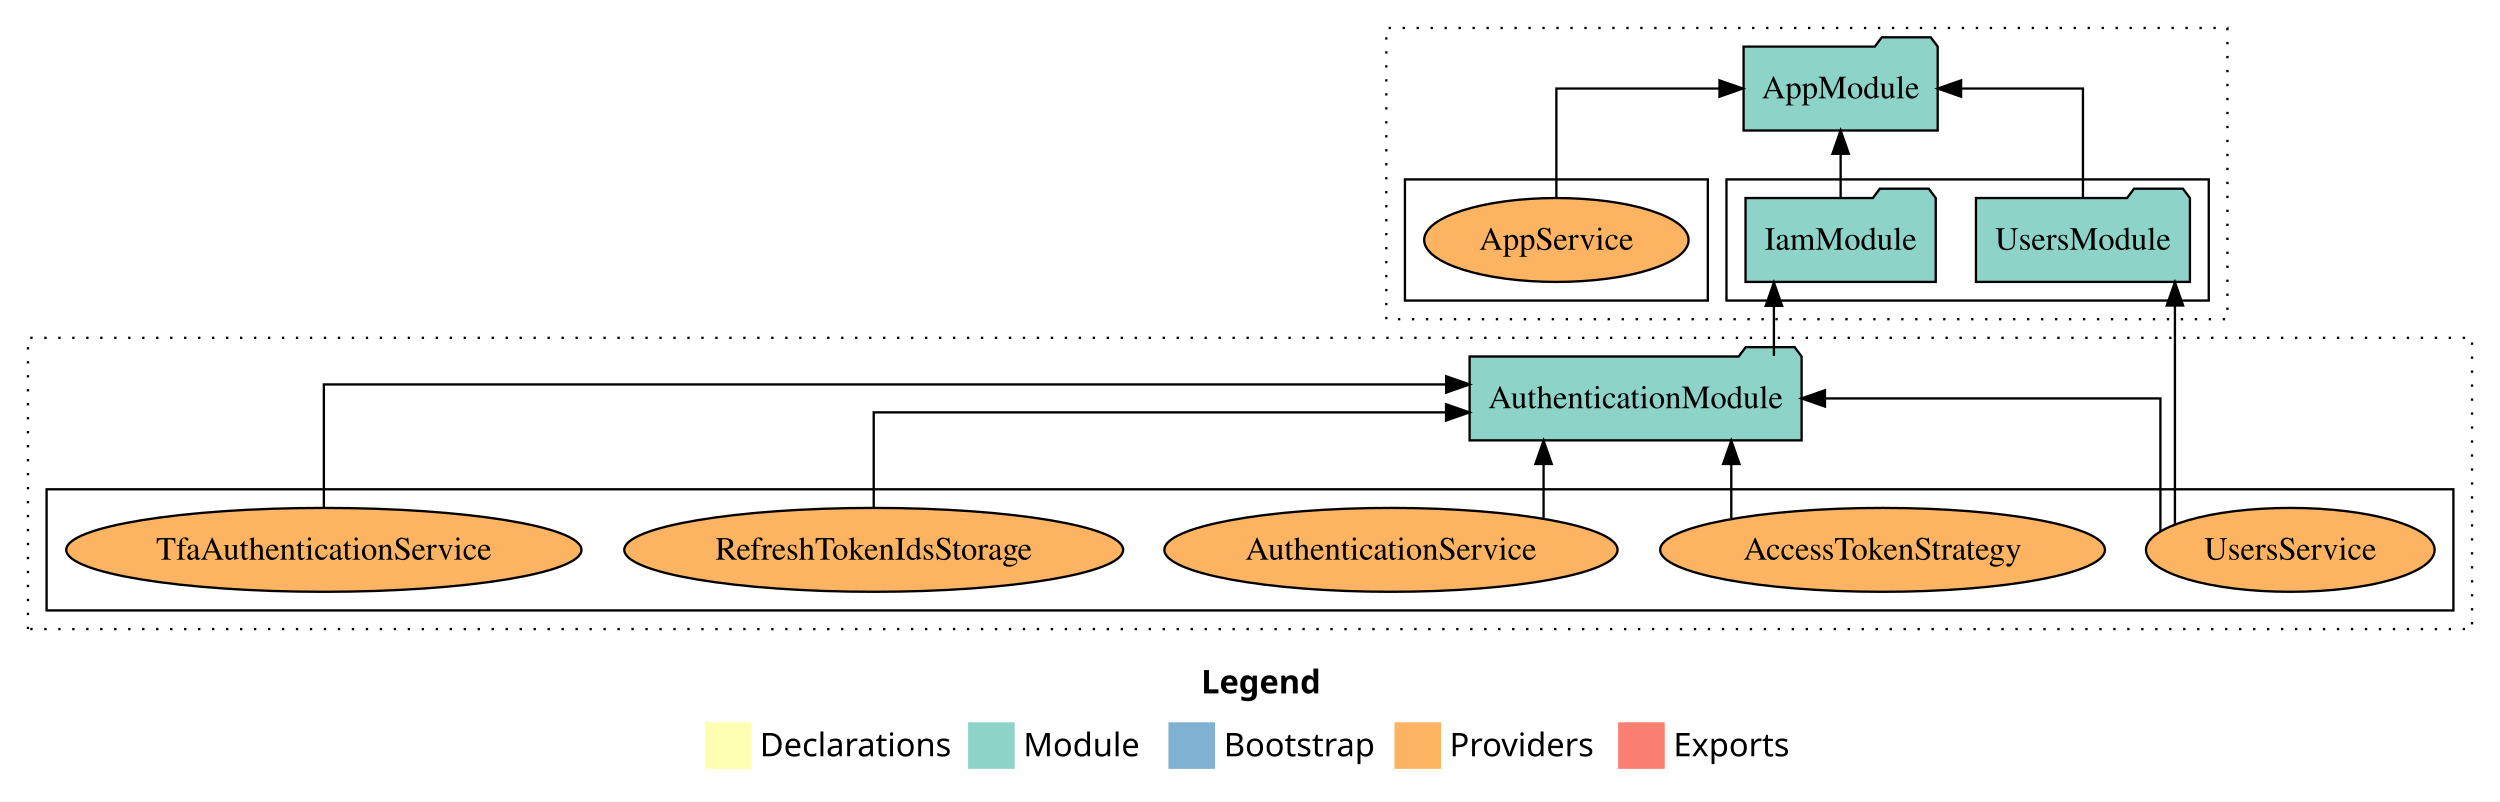
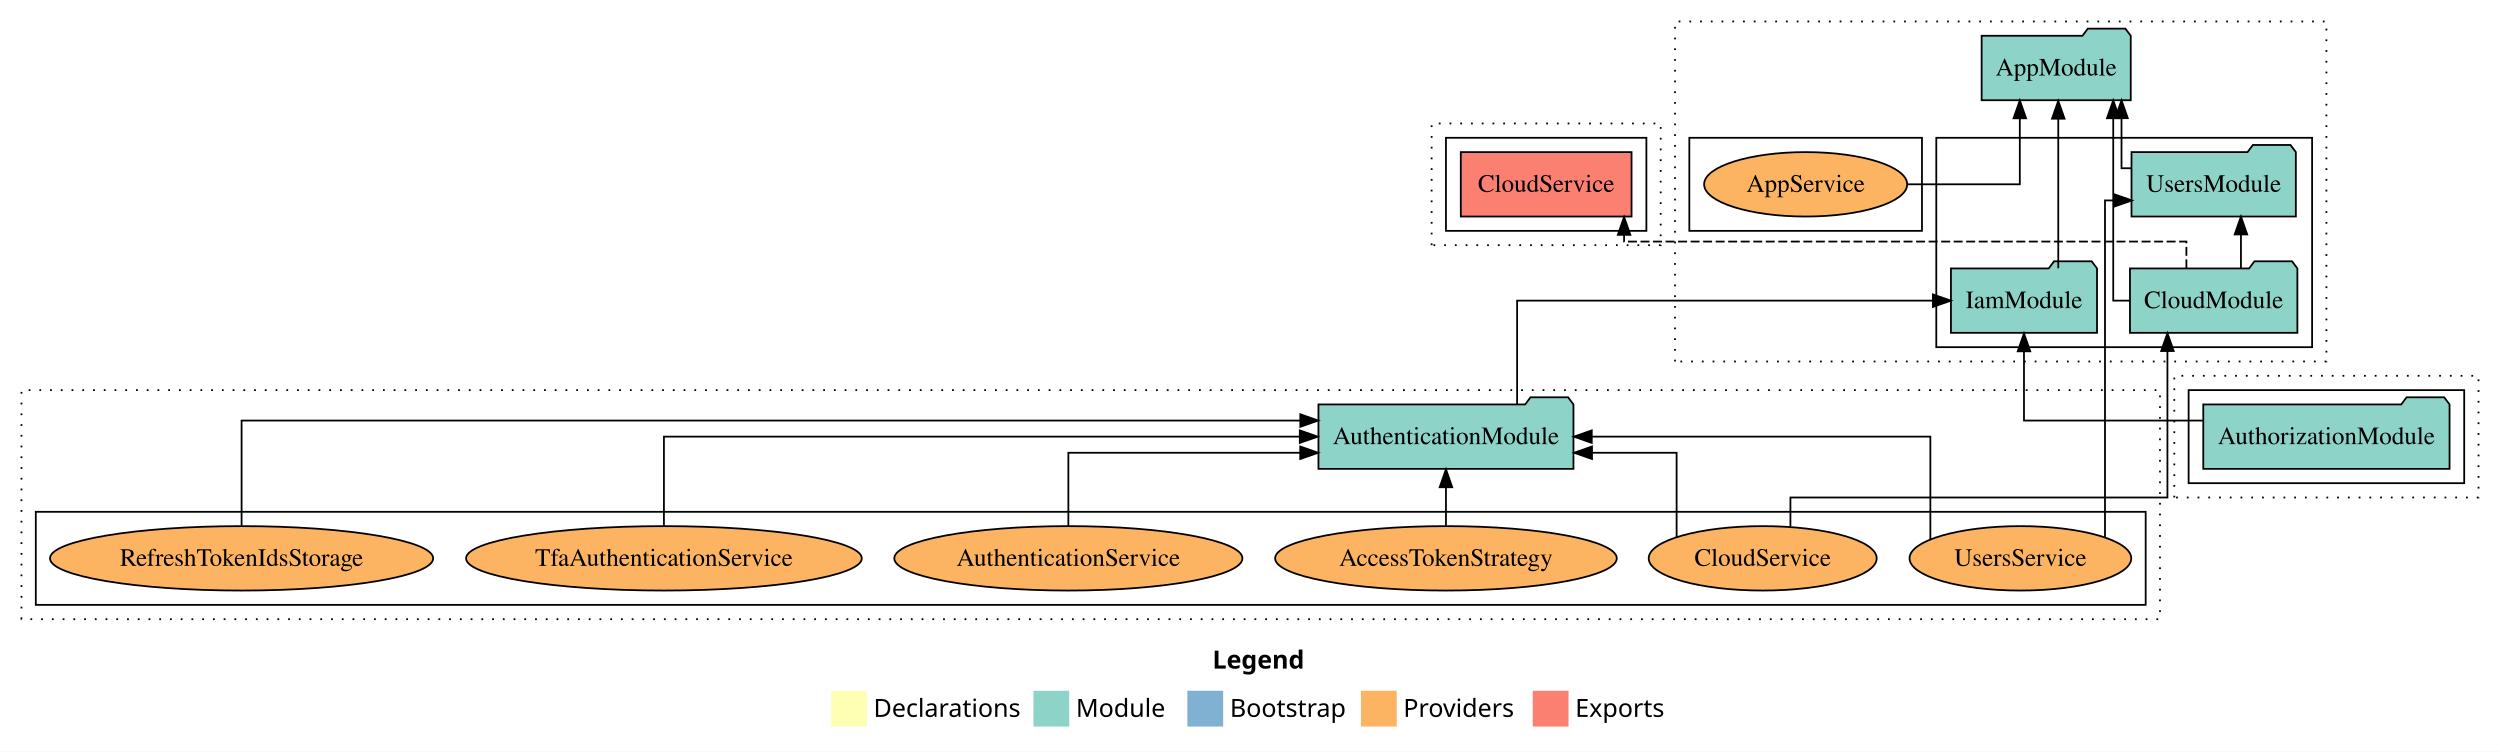
- <svg xmlns="http://www.w3.org/2000/svg" width="1073pt" height="344pt" viewBox="0.00 0.00 1073.00 344.00">
-   <g id="graph0" class="graph" transform="scale(1 1) rotate(0) translate(4 340)">
-     <polygon fill="white" stroke="transparent" points="-4,4 -4,-340 1069,-340 1069,4 -4,4" />
-     <text text-anchor="start" x="511.51" y="-42.4" font-family="Times-12" font-weight="bold" font-size="14.00">Legend</text>
-     <polygon fill="#ffffb3" stroke="transparent" points="298.5,-10 298.5,-30 318.5,-30 318.5,-10 298.5,-10" />
-     <text text-anchor="start" x="322.13" y="-15.4" font-family="Times-12" font-size="14.00">  Declarations</text>
-     <polygon fill="#8dd3c7" stroke="transparent" points="411.5,-10 411.5,-30 431.5,-30 431.5,-10 411.5,-10" />
-     <text text-anchor="start" x="435.23" y="-15.4" font-family="Times-12" font-size="14.00">  Module</text>
-     <polygon fill="#80b1d3" stroke="transparent" points="497.5,-10 497.5,-30 517.5,-30 517.5,-10 497.5,-10" />
-     <text text-anchor="start" x="521.28" y="-15.4" font-family="Times-12" font-size="14.00">  Bootstrap</text>
-     <polygon fill="#fdb462" stroke="transparent" points="594.5,-10 594.5,-30 614.5,-30 614.5,-10 594.5,-10" />
-     <text text-anchor="start" x="618.17" y="-15.4" font-family="Times-12" font-size="14.00">  Providers</text>
-     <polygon fill="#fb8072" stroke="transparent" points="690.5,-10 690.5,-30 710.5,-30 710.5,-10 690.5,-10" />
-     <text text-anchor="start" x="714.23" y="-15.4" font-family="Times-12" font-size="14.00">  Exports</text>
+ <svg xmlns="http://www.w3.org/2000/svg" width="1397pt" height="420pt" viewBox="0.00 0.00 1397.00 420.00">
+   <g id="graph0" class="graph" transform="scale(1 1) rotate(0) translate(4 416)">
+     <polygon fill="white" stroke="transparent" points="-4,4 -4,-416 1393,-416 1393,4 -4,4" />
+     <text text-anchor="start" x="673.51" y="-42.4" font-family="Times-12" font-weight="bold" font-size="14.00">Legend</text>
+     <polygon fill="#ffffb3" stroke="transparent" points="460.5,-10 460.5,-30 480.5,-30 480.5,-10 460.5,-10" />
+     <text text-anchor="start" x="484.13" y="-15.4" font-family="Times-12" font-size="14.00">  Declarations</text>
+     <polygon fill="#8dd3c7" stroke="transparent" points="573.5,-10 573.5,-30 593.5,-30 593.5,-10 573.5,-10" />
+     <text text-anchor="start" x="597.23" y="-15.4" font-family="Times-12" font-size="14.00">  Module</text>
+     <polygon fill="#80b1d3" stroke="transparent" points="659.5,-10 659.5,-30 679.5,-30 679.5,-10 659.5,-10" />
+     <text text-anchor="start" x="683.28" y="-15.4" font-family="Times-12" font-size="14.00">  Bootstrap</text>
+     <polygon fill="#fdb462" stroke="transparent" points="756.5,-10 756.5,-30 776.5,-30 776.5,-10 756.5,-10" />
+     <text text-anchor="start" x="780.17" y="-15.4" font-family="Times-12" font-size="14.00">  Providers</text>
+     <polygon fill="#fb8072" stroke="transparent" points="852.5,-10 852.5,-30 872.5,-30 872.5,-10 852.5,-10" />
+     <text text-anchor="start" x="876.23" y="-15.4" font-family="Times-12" font-size="14.00">  Exports</text>
    <g id="clust1" class="cluster">
-       <polygon fill="none" stroke="black" stroke-dasharray="1,5" points="591,-203 591,-328 952,-328 952,-203 591,-203" />
+       <polygon fill="none" stroke="black" stroke-dasharray="1,5" points="932,-214 932,-404 1296,-404 1296,-214 932,-214" />
    </g>
    <g id="clust3" class="cluster">
-       <polygon fill="none" stroke="black" points="737,-211 737,-263 944,-263 944,-211 737,-211" />
+       <polygon fill="none" stroke="black" points="1078,-222 1078,-339 1288,-339 1288,-222 1078,-222" />
    </g>
    <g id="clust6" class="cluster">
-       <polygon fill="none" stroke="black" points="599,-211 599,-263 729,-263 729,-211 599,-211" />
+       <polygon fill="none" stroke="black" points="940,-287 940,-339 1070,-339 1070,-287 940,-287" />
    </g>
    <g id="clust7" class="cluster">
-       <polygon fill="none" stroke="black" stroke-dasharray="1,5" points="8,-70 8,-195 1057,-195 1057,-70 8,-70" />
+       <polygon fill="none" stroke="black" stroke-dasharray="1,5" points="8,-70 8,-198 1203,-198 1203,-70 8,-70" />
    </g>
    <g id="clust12" class="cluster">
-       <polygon fill="none" stroke="black" points="16,-78 16,-130 1049,-130 1049,-78 16,-78" />
+       <polygon fill="none" stroke="black" points="16,-78 16,-130 1195,-130 1195,-78 16,-78" />
+     </g>
+     <g id="clust19" class="cluster">
+       <polygon fill="none" stroke="black" stroke-dasharray="1,5" points="796,-279 796,-347 924,-347 924,-279 796,-279" />
+     </g>
+     <g id="clust22" class="cluster">
+       <polygon fill="none" stroke="black" points="804,-287 804,-339 916,-339 916,-287 804,-287" />
+     </g>
+     <g id="clust25" class="cluster">
+       <polygon fill="none" stroke="black" stroke-dasharray="1,5" points="1211,-138 1211,-206 1381,-206 1381,-138 1211,-138" />
+     </g>
+     <g id="clust27" class="cluster">
+       <polygon fill="none" stroke="black" points="1219,-146 1219,-198 1373,-198 1373,-146 1219,-146" />
    </g>
    <g id="node1" class="node">
-       <polygon fill="#8dd3c7" stroke="black" points="826.82,-255 823.82,-259 802.82,-259 799.82,-255 745.18,-255 745.18,-219 826.82,-219 826.82,-255" />
-       <text text-anchor="middle" x="786" y="-232.8" font-family="Times,serif" font-size="14.00">IamModule</text>
+       <polygon fill="#8dd3c7" stroke="black" points="1279.78,-266 1276.78,-270 1255.78,-270 1252.78,-266 1186.22,-266 1186.22,-230 1279.78,-230 1279.78,-266" />
+       <text text-anchor="middle" x="1233" y="-243.8" font-family="Times,serif" font-size="14.00">CloudModule</text>
    </g>
    <g id="node3" class="node">
-       <polygon fill="#8dd3c7" stroke="black" points="827.66,-320 824.66,-324 803.66,-324 800.66,-320 744.34,-320 744.34,-284 827.66,-284 827.66,-320" />
-       <text text-anchor="middle" x="786" y="-297.8" font-family="Times,serif" font-size="14.00">AppModule</text>
+       <polygon fill="#8dd3c7" stroke="black" points="1278.92,-331 1275.92,-335 1254.92,-335 1251.92,-331 1187.08,-331 1187.08,-295 1278.92,-295 1278.92,-331" />
+       <text text-anchor="middle" x="1233" y="-308.8" font-family="Times,serif" font-size="14.00">UsersModule</text>
+     </g>
+     <g id="edge15" class="edge">
+       <path fill="none" stroke="black" d="M1248.24,-266.11C1248.24,-266.11 1248.24,-284.99 1248.24,-284.99" />
+       <polygon fill="black" stroke="black" points="1244.74,-284.99 1248.24,-294.99 1251.74,-284.99 1244.74,-284.99" />
+     </g>
+     <g id="node4" class="node">
+       <polygon fill="#8dd3c7" stroke="black" points="1186.66,-396 1183.66,-400 1162.66,-400 1159.66,-396 1103.34,-396 1103.34,-360 1186.66,-360 1186.66,-396" />
+       <text text-anchor="middle" x="1145" y="-373.8" font-family="Times,serif" font-size="14.00">AppModule</text>
    </g>
    <g id="edge1" class="edge">
-       <path fill="none" stroke="black" d="M786,-255.11C786,-255.11 786,-273.99 786,-273.99" />
-       <polygon fill="black" stroke="black" points="782.5,-273.99 786,-283.99 789.5,-273.99 782.5,-273.99" />
+       <path fill="none" stroke="black" d="M1186.15,-248C1180.61,-248 1176.88,-248 1176.88,-248 1176.88,-248 1176.88,-349.92 1176.88,-349.92" />
+       <polygon fill="black" stroke="black" points="1173.38,-349.92 1176.88,-359.92 1180.38,-349.92 1173.38,-349.92" />
+     </g>
+     <g id="node13" class="node">
+       <polygon fill="#fb8072" stroke="black" points="907.71,-331 812.29,-331 812.29,-295 907.71,-295 907.71,-331" />
+       <text text-anchor="middle" x="860" y="-308.8" font-family="Times,serif" font-size="14.00">CloudService </text>
+     </g>
+     <g id="edge11" class="edge">
+       <path fill="none" stroke="black" stroke-dasharray="5,2" d="M1217.76,-266.04C1217.76,-273.75 1217.76,-281 1217.76,-281 1217.76,-281 903.54,-281 903.54,-281 903.54,-281 903.54,-284.76 903.54,-284.76" />
+       <polygon fill="black" stroke="black" points="900.04,-284.76 903.54,-294.76 907.04,-284.76 900.04,-284.76" />
    </g>
    <g id="node2" class="node">
-       <polygon fill="#8dd3c7" stroke="black" points="935.92,-255 932.92,-259 911.92,-259 908.92,-255 844.08,-255 844.08,-219 935.92,-219 935.92,-255" />
-       <text text-anchor="middle" x="890" y="-232.8" font-family="Times,serif" font-size="14.00">UsersModule</text>
+       <polygon fill="#8dd3c7" stroke="black" points="1167.82,-266 1164.82,-270 1143.82,-270 1140.82,-266 1086.18,-266 1086.18,-230 1167.82,-230 1167.82,-266" />
+       <text text-anchor="middle" x="1127" y="-243.8" font-family="Times,serif" font-size="14.00">IamModule</text>
    </g>
    <g id="edge2" class="edge">
-       <path fill="none" stroke="black" d="M890,-255.11C890,-274.34 890,-302 890,-302 890,-302 837.7,-302 837.7,-302" />
-       <polygon fill="black" stroke="black" points="837.7,-298.5 827.7,-302 837.7,-305.5 837.7,-298.5" />
-     </g>
-     <g id="node4" class="node">
-       <ellipse fill="#fdb462" stroke="black" cx="664" cy="-237" rx="56.74" ry="18" />
-       <text text-anchor="middle" x="664" y="-232.8" font-family="Times,serif" font-size="14.00">AppService</text>
+       <path fill="none" stroke="black" d="M1146.16,-266.08C1146.16,-266.08 1146.16,-349.66 1146.16,-349.66" />
+       <polygon fill="black" stroke="black" points="1142.66,-349.66 1146.16,-359.66 1149.66,-349.66 1142.66,-349.66" />
    </g>
    <g id="edge3" class="edge">
-       <path fill="none" stroke="black" d="M664,-255.11C664,-274.34 664,-302 664,-302 664,-302 734.01,-302 734.01,-302" />
-       <polygon fill="black" stroke="black" points="734.01,-305.5 744.01,-302 734.01,-298.5 734.01,-305.5" />
+       <path fill="none" stroke="black" d="M1187.01,-322C1183.62,-322 1181.5,-322 1181.5,-322 1181.5,-322 1181.5,-349.97 1181.5,-349.97" />
+       <polygon fill="black" stroke="black" points="1178,-349.97 1181.5,-359.97 1185,-349.97 1178,-349.97" />
    </g>
    <g id="node5" class="node">
+       <ellipse fill="#fdb462" stroke="black" cx="1005" cy="-313" rx="56.74" ry="18" />
+       <text text-anchor="middle" x="1005" y="-308.8" font-family="Times,serif" font-size="14.00">AppService</text>
+     </g>
+     <g id="edge4" class="edge">
+       <path fill="none" stroke="black" d="M1061.68,-313C1092.61,-313 1124.67,-313 1124.67,-313 1124.67,-313 1124.67,-349.89 1124.67,-349.89" />
+       <polygon fill="black" stroke="black" points="1121.17,-349.89 1124.67,-359.89 1128.17,-349.89 1121.17,-349.89" />
+     </g>
+     <g id="node6" class="node">
      <ellipse fill="#fdb462" stroke="black" cx="804" cy="-104" rx="95.46" ry="18" />
      <text text-anchor="middle" x="804" y="-99.8" font-family="Times,serif" font-size="14.00">AccessTokenStrategy</text>
    </g>
-     <g id="node10" class="node">
-       <polygon fill="#8dd3c7" stroke="black" points="769.25,-187 766.25,-191 745.25,-191 742.25,-187 626.75,-187 626.75,-151 769.25,-151 769.25,-187" />
-       <text text-anchor="middle" x="698" y="-164.8" font-family="Times,serif" font-size="14.00">AuthenticationModule</text>
+     <g id="node12" class="node">
+       <polygon fill="#8dd3c7" stroke="black" points="875.25,-190 872.25,-194 851.25,-194 848.25,-190 732.75,-190 732.75,-154 875.25,-154 875.25,-190" />
+       <text text-anchor="middle" x="804" y="-167.8" font-family="Times,serif" font-size="14.00">AuthenticationModule</text>
    </g>
-     <g id="edge4" class="edge">
-       <path fill="none" stroke="black" d="M739.07,-117.47C739.07,-117.47 739.07,-140.86 739.07,-140.86" />
-       <polygon fill="black" stroke="black" points="735.57,-140.86 739.07,-150.86 742.57,-140.86 735.57,-140.86" />
+     <g id="edge5" class="edge">
+       <path fill="none" stroke="black" d="M804,-122.22C804,-122.22 804,-143.73 804,-143.73" />
+       <polygon fill="black" stroke="black" points="800.5,-143.73 804,-153.73 807.5,-143.73 800.5,-143.73" />
    </g>
-     <g id="node6" class="node">
+     <g id="node7" class="node">
      <ellipse fill="#fdb462" stroke="black" cx="593" cy="-104" rx="97.27" ry="18" />
      <text text-anchor="middle" x="593" y="-99.8" font-family="Times,serif" font-size="14.00">AuthenticationService</text>
    </g>
-     <g id="edge5" class="edge">
-       <path fill="none" stroke="black" d="M658.5,-117.47C658.5,-117.47 658.5,-140.86 658.5,-140.86" />
-       <polygon fill="black" stroke="black" points="655,-140.86 658.5,-150.86 662,-140.86 655,-140.86" />
-     </g>
-     <g id="node7" class="node">
-       <ellipse fill="#fdb462" stroke="black" cx="371" cy="-104" rx="107.06" ry="18" />
-       <text text-anchor="middle" x="371" y="-99.8" font-family="Times,serif" font-size="14.00">RefreshTokenIdsStorage</text>
-     </g>
    <g id="edge6" class="edge">
-       <path fill="none" stroke="black" d="M371,-122.02C371,-139.37 371,-163 371,-163 371,-163 616.64,-163 616.64,-163" />
-       <polygon fill="black" stroke="black" points="616.64,-166.5 626.64,-163 616.64,-159.5 616.64,-166.5" />
+       <path fill="none" stroke="black" d="M593,-122.02C593,-139.37 593,-163 593,-163 593,-163 722.57,-163 722.57,-163" />
+       <polygon fill="black" stroke="black" points="722.57,-166.5 732.57,-163 722.56,-159.5 722.57,-166.5" />
    </g>
    <g id="node8" class="node">
-       <ellipse fill="#fdb462" stroke="black" cx="135" cy="-104" rx="110.57" ry="18" />
-       <text text-anchor="middle" x="135" y="-99.8" font-family="Times,serif" font-size="14.00">TfaAuthenticationService</text>
+       <ellipse fill="#fdb462" stroke="black" cx="981" cy="-104" rx="63.7" ry="18" />
+       <text text-anchor="middle" x="981" y="-99.8" font-family="Times,serif" font-size="14.00">CloudService</text>
+     </g>
+     <g id="edge12" class="edge">
+       <path fill="none" stroke="black" d="M996.49,-121.8C996.49,-130.02 996.49,-138 996.49,-138 996.49,-138 1207.16,-138 1207.16,-138 1207.16,-138 1207.16,-219.84 1207.16,-219.84" />
+       <polygon fill="black" stroke="black" points="1203.66,-219.84 1207.16,-229.84 1210.66,-219.84 1203.66,-219.84" />
    </g>
    <g id="edge7" class="edge">
-       <path fill="none" stroke="black" d="M135,-122.28C135,-143.32 135,-175 135,-175 135,-175 616.7,-175 616.7,-175" />
-       <polygon fill="black" stroke="black" points="616.7,-178.5 626.7,-175 616.7,-171.5 616.7,-178.5" />
+       <path fill="none" stroke="black" d="M932.89,-115.94C932.89,-133.18 932.89,-163 932.89,-163 932.89,-163 885.61,-163 885.61,-163" />
+       <polygon fill="black" stroke="black" points="885.61,-159.5 875.61,-163 885.61,-166.5 885.61,-159.5" />
    </g>
    <g id="node9" class="node">
-       <ellipse fill="#fdb462" stroke="black" cx="979" cy="-104" rx="61.95" ry="18" />
-       <text text-anchor="middle" x="979" y="-99.8" font-family="Times,serif" font-size="14.00">UsersService</text>
+       <ellipse fill="#fdb462" stroke="black" cx="131" cy="-104" rx="107.06" ry="18" />
+       <text text-anchor="middle" x="131" y="-99.8" font-family="Times,serif" font-size="14.00">RefreshTokenIdsStorage</text>
+     </g>
+     <g id="edge8" class="edge">
+       <path fill="none" stroke="black" d="M131,-122.25C131,-145.02 131,-181 131,-181 131,-181 722.61,-181 722.61,-181" />
+       <polygon fill="black" stroke="black" points="722.61,-184.5 732.61,-181 722.61,-177.5 722.61,-184.5" />
+     </g>
+     <g id="node10" class="node">
+       <ellipse fill="#fdb462" stroke="black" cx="367" cy="-104" rx="110.57" ry="18" />
+       <text text-anchor="middle" x="367" y="-99.8" font-family="Times,serif" font-size="14.00">TfaAuthenticationService</text>
+     </g>
+     <g id="edge9" class="edge">
+       <path fill="none" stroke="black" d="M367,-122.22C367,-142.37 367,-172 367,-172 367,-172 722.33,-172 722.33,-172" />
+       <polygon fill="black" stroke="black" points="722.33,-175.5 732.33,-172 722.33,-168.5 722.33,-175.5" />
+     </g>
+     <g id="node11" class="node">
+       <ellipse fill="#fdb462" stroke="black" cx="1125" cy="-104" rx="61.95" ry="18" />
+       <text text-anchor="middle" x="1125" y="-99.8" font-family="Times,serif" font-size="14.00">UsersService</text>
+     </g>
+     <g id="edge16" class="edge">
+       <path fill="none" stroke="black" d="M1172.27,-115.91C1172.27,-158.97 1172.27,-304 1172.27,-304 1172.27,-304 1177.28,-304 1177.28,-304" />
+       <polygon fill="black" stroke="black" points="1177.28,-307.5 1187.28,-304 1177.28,-300.5 1177.28,-307.5" />
    </g>
    <g id="edge10" class="edge">
-       <path fill="none" stroke="black" d="M929.48,-114.88C929.48,-114.88 929.48,-208.87 929.48,-208.87" />
-       <polygon fill="black" stroke="black" points="925.98,-208.87 929.48,-218.87 932.98,-208.87 925.98,-208.87" />
+       <path fill="none" stroke="black" d="M1074.68,-114.62C1074.68,-133.75 1074.68,-172 1074.68,-172 1074.68,-172 885.47,-172 885.47,-172" />
+       <polygon fill="black" stroke="black" points="885.47,-168.5 875.47,-172 885.47,-175.5 885.47,-168.5" />
    </g>
-     <g id="edge8" class="edge">
-       <path fill="none" stroke="black" d="M923.25,-111.97C923.25,-129.33 923.25,-169 923.25,-169 923.25,-169 779.27,-169 779.27,-169" />
-       <polygon fill="black" stroke="black" points="779.27,-165.5 769.27,-169 779.27,-172.5 779.27,-165.5" />
+     <g id="edge13" class="edge">
+       <path fill="none" stroke="black" d="M843.76,-190.01C843.76,-212.49 843.76,-248 843.76,-248 843.76,-248 1076.12,-248 1076.12,-248" />
+       <polygon fill="black" stroke="black" points="1076.12,-251.5 1086.12,-248 1076.12,-244.5 1076.12,-251.5" />
    </g>
-     <g id="edge9" class="edge">
-       <path fill="none" stroke="black" d="M757.36,-187.22C757.36,-187.22 757.36,-208.73 757.36,-208.73" />
-       <polygon fill="black" stroke="black" points="753.86,-208.73 757.36,-218.73 760.86,-208.73 753.86,-208.73" />
+     <g id="node14" class="node">
+       <polygon fill="#8dd3c7" stroke="black" points="1364.81,-190 1361.81,-194 1340.81,-194 1337.81,-190 1227.19,-190 1227.19,-154 1364.81,-154 1364.81,-190" />
+       <text text-anchor="middle" x="1296" y="-167.8" font-family="Times,serif" font-size="14.00">AuthorizationModule</text>
+     </g>
+     <g id="edge14" class="edge">
+       <path fill="none" stroke="black" d="M1227.26,-181C1180.47,-181 1127,-181 1127,-181 1127,-181 1127,-219.69 1127,-219.69" />
+       <polygon fill="black" stroke="black" points="1123.5,-219.69 1127,-229.69 1130.5,-219.69 1123.5,-219.69" />
    </g>
  </g>
</svg>
